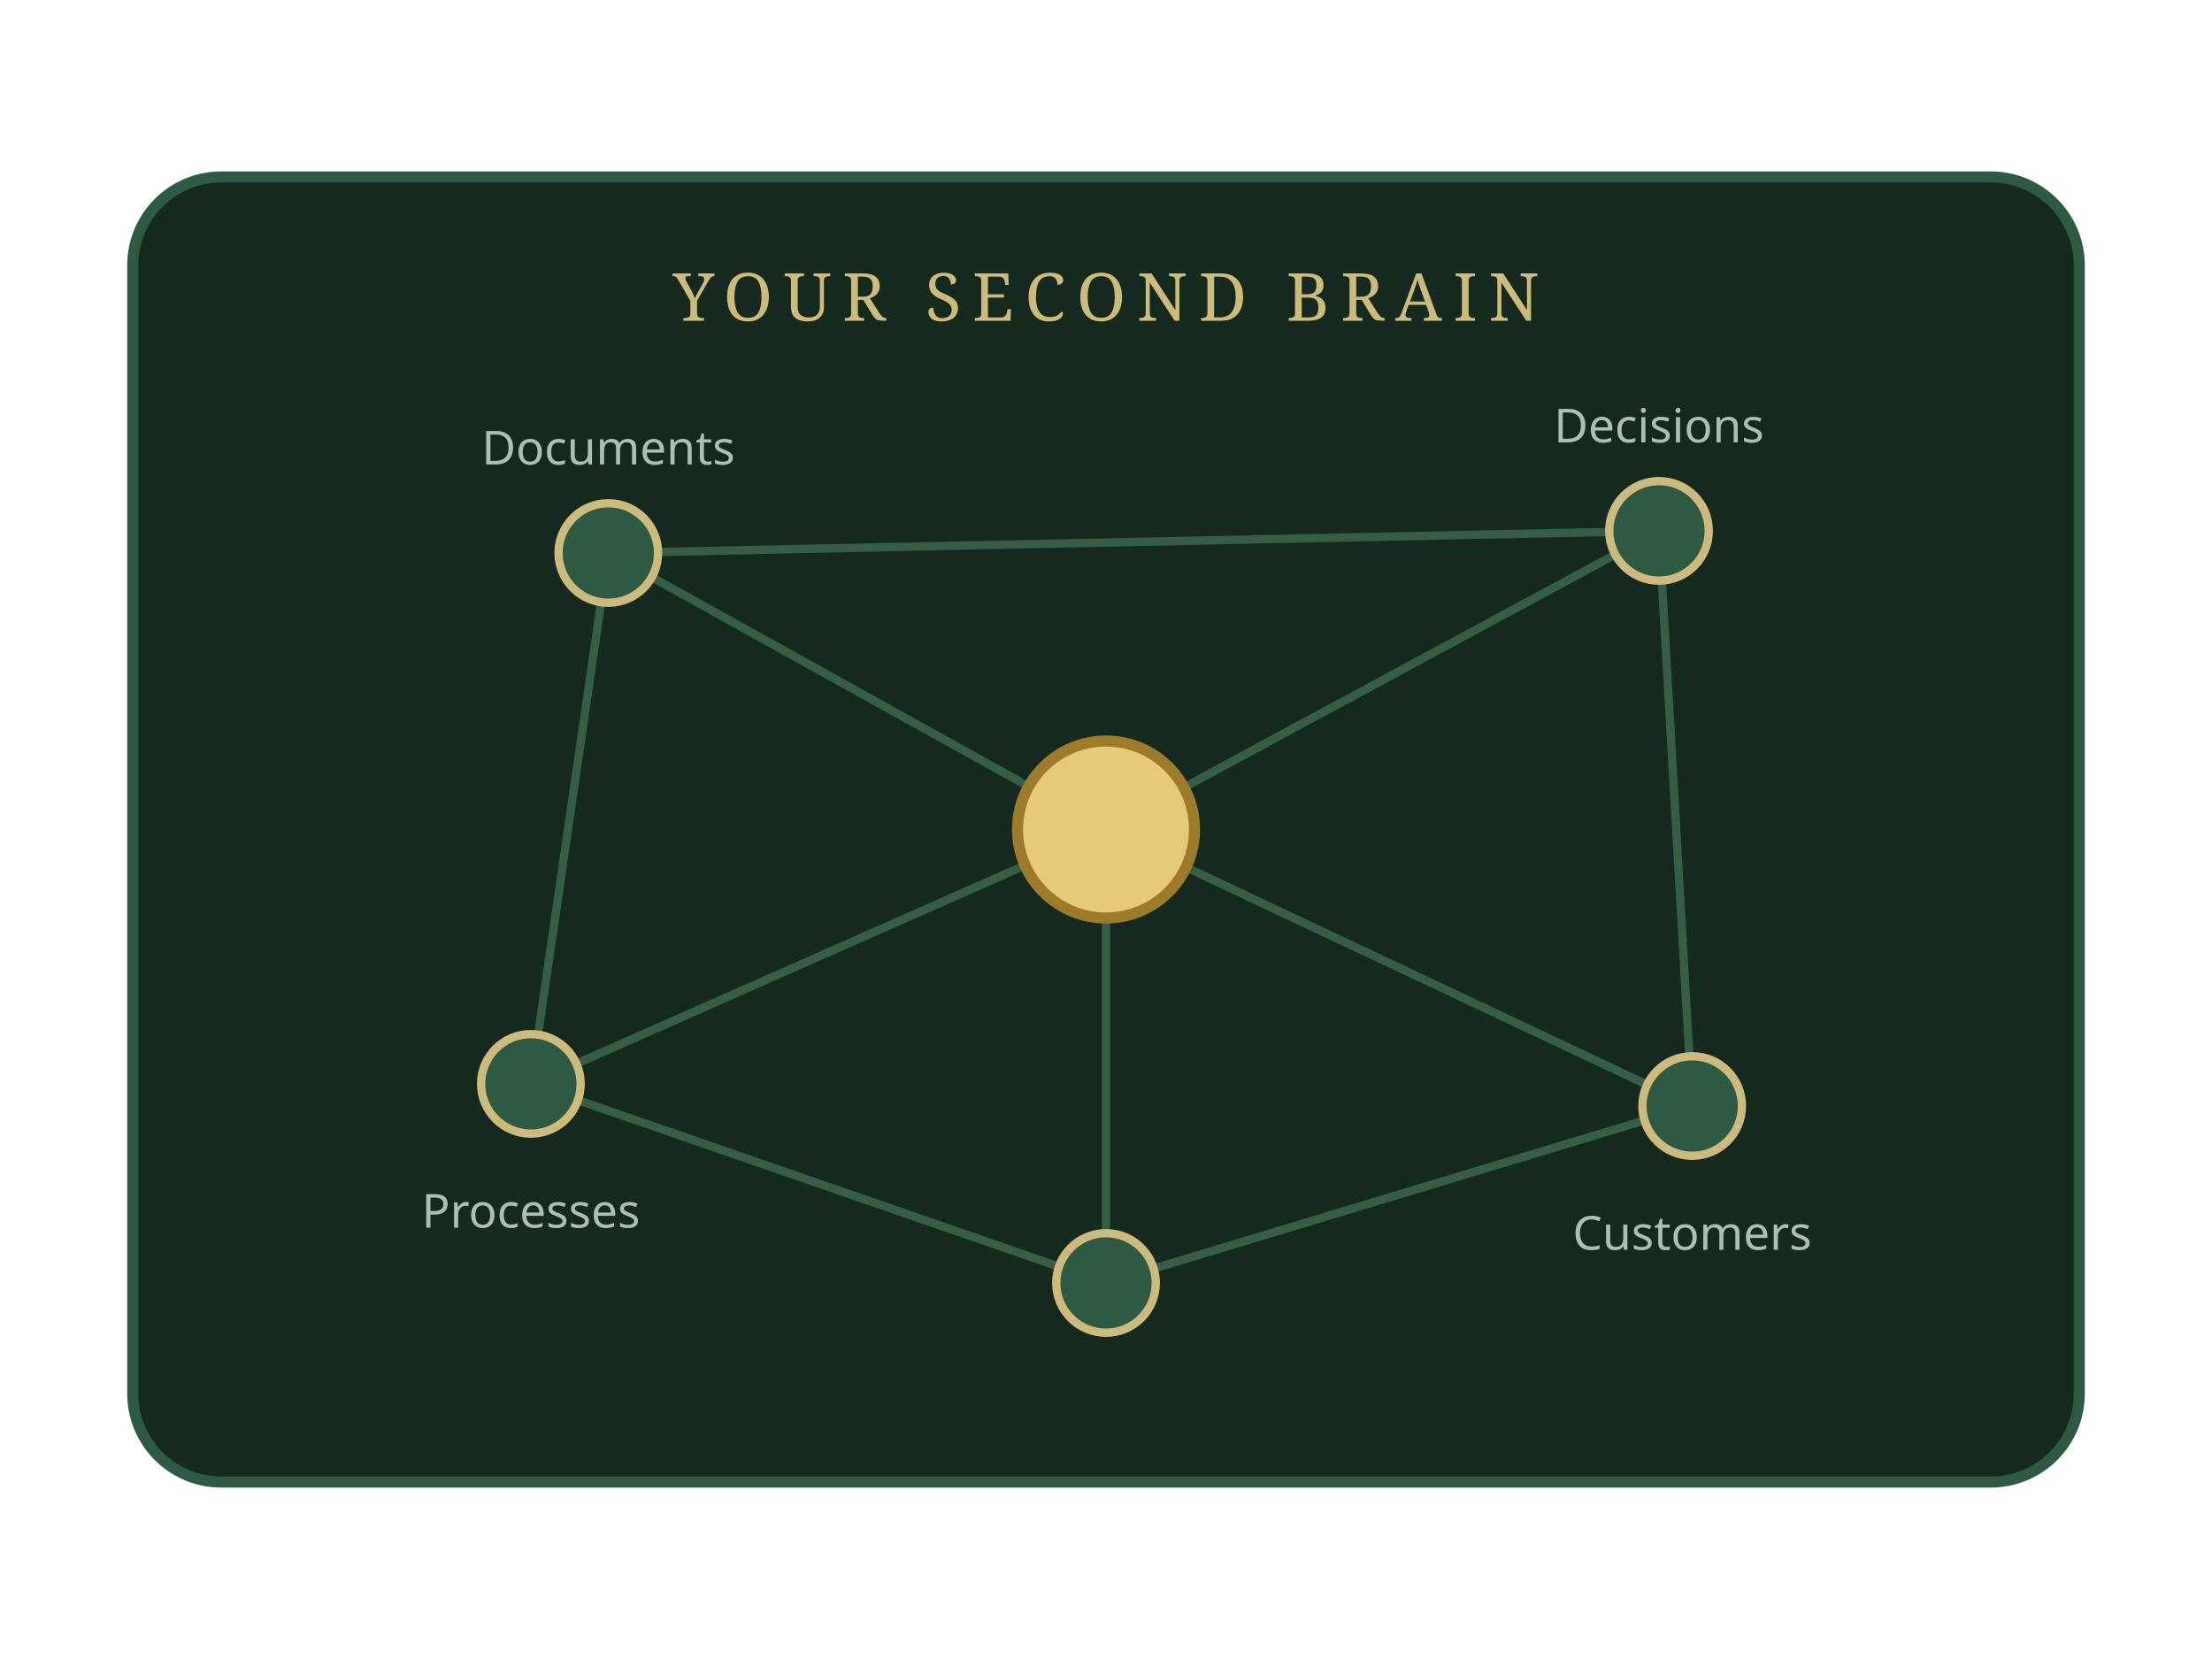
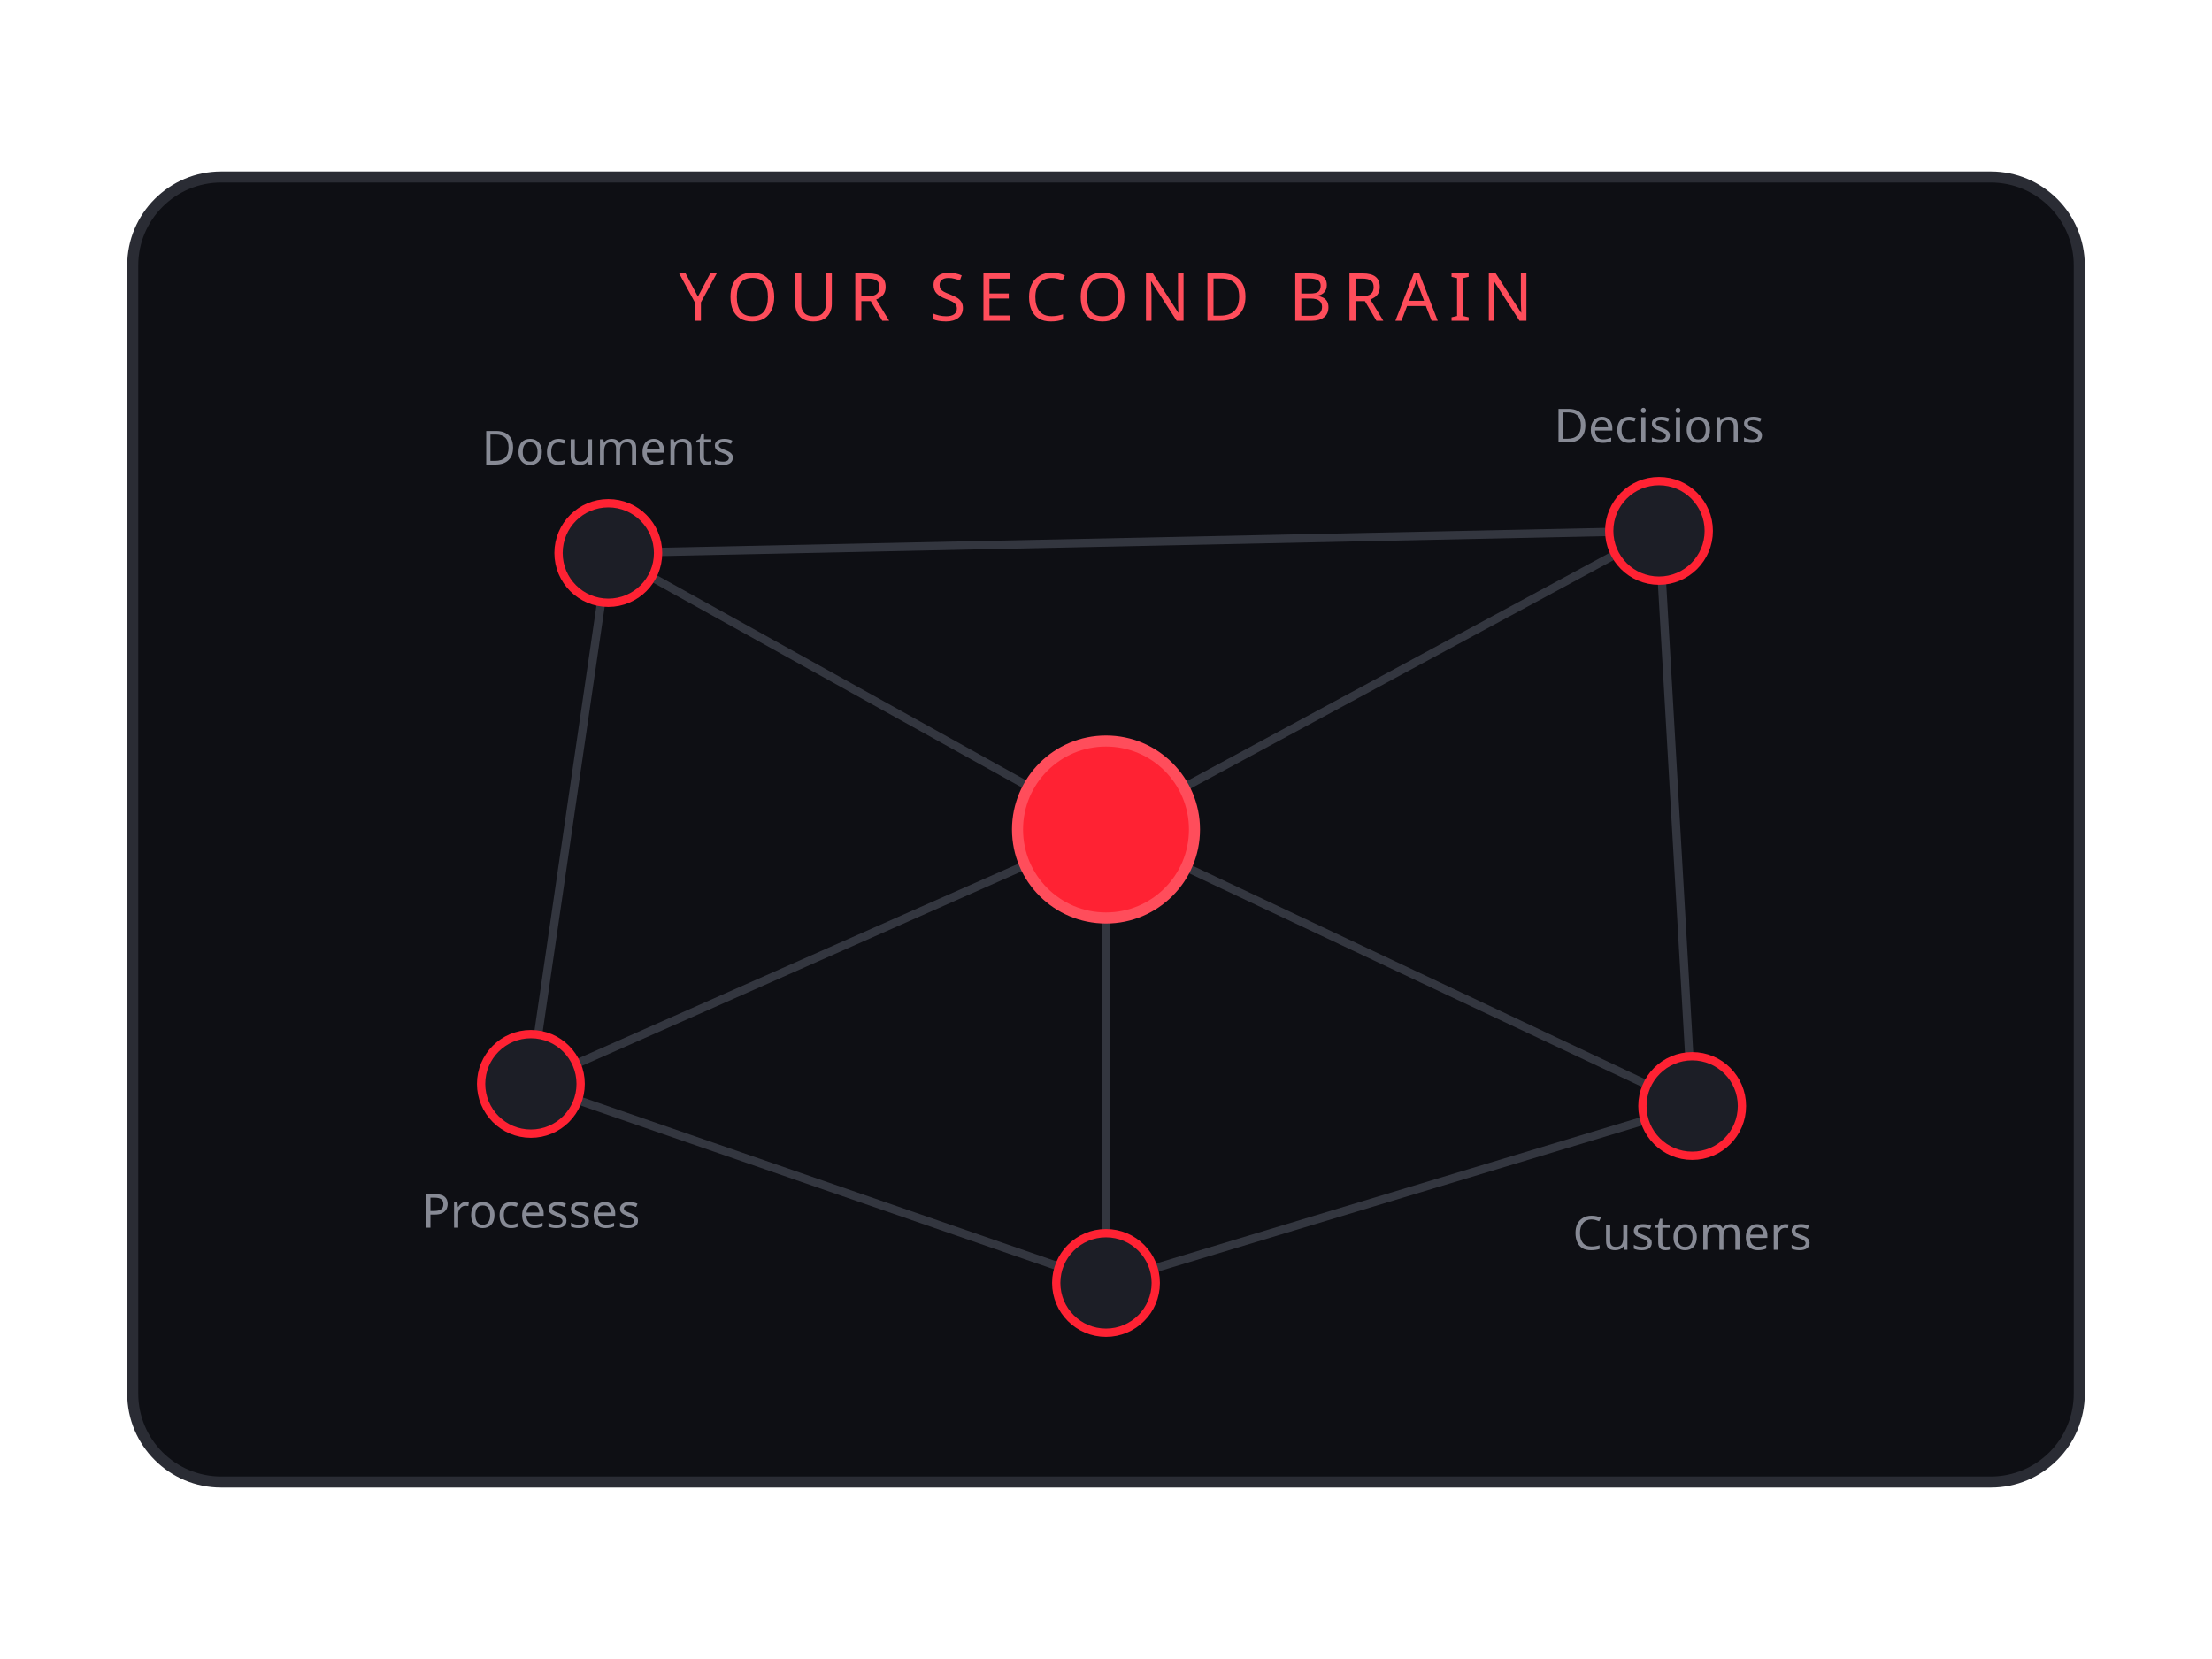
<svg xmlns="http://www.w3.org/2000/svg" viewBox="0 0 400 300" role="img" aria-label="A second brain — a connected knowledge graph">
-   <rect x="24" y="32" width="352" height="236" rx="16" fill="#16291f" />
-   <rect x="24" y="32" width="352" height="236" rx="16" fill="none" stroke="#2E5A43" stroke-width="2" />
-   <text x="200" y="58" text-anchor="middle" font-family="Georgia, serif" font-size="12" fill="#cdbb7e" letter-spacing="2">YOUR SECOND BRAIN</text>
-   <g stroke="#3f6b50" stroke-width="1.5" opacity="0.8">
+   <rect x="24" y="32" width="352" height="236" rx="16" fill="#0e0f14" />
+   <rect x="24" y="32" width="352" height="236" rx="16" fill="none" stroke="#2a2c34" stroke-width="2" />
+   <text x="200" y="58" text-anchor="middle" font-family="Segoe UI, sans-serif" font-size="12" fill="#ff4d5b" letter-spacing="2">YOUR SECOND BRAIN</text>
+   <g stroke="#3a3d47" stroke-width="1.5" opacity="0.85">
    <line x1="200" y1="150" x2="110" y2="100" />
    <line x1="200" y1="150" x2="300" y2="96" />
    <line x1="200" y1="150" x2="96" y2="196" />
    <line x1="200" y1="150" x2="306" y2="200" />
    <line x1="200" y1="150" x2="200" y2="232" />
    <line x1="110" y1="100" x2="300" y2="96" />
    <line x1="96" y1="196" x2="200" y2="232" />
    <line x1="306" y1="200" x2="200" y2="232" />
    <line x1="110" y1="100" x2="96" y2="196" />
    <line x1="300" y1="96" x2="306" y2="200" />
  </g>
  <g>
-     <circle cx="110" cy="100" r="9" fill="#2E5A43" stroke="#cdbb7e" stroke-width="1.5" />
-     <circle cx="300" cy="96" r="9" fill="#2E5A43" stroke="#cdbb7e" stroke-width="1.5" />
-     <circle cx="96" cy="196" r="9" fill="#2E5A43" stroke="#cdbb7e" stroke-width="1.5" />
-     <circle cx="306" cy="200" r="9" fill="#2E5A43" stroke="#cdbb7e" stroke-width="1.5" />
-     <circle cx="200" cy="232" r="9" fill="#2E5A43" stroke="#cdbb7e" stroke-width="1.5" />
-     <circle cx="200" cy="150" r="16" fill="#e7c97a" />
-     <circle cx="200" cy="150" r="16" fill="none" stroke="#9c7c2b" stroke-width="2" />
+     <circle cx="110" cy="100" r="9" fill="#1c1e26" stroke="#ff2233" stroke-width="1.5" />
+     <circle cx="300" cy="96" r="9" fill="#1c1e26" stroke="#ff2233" stroke-width="1.5" />
+     <circle cx="96" cy="196" r="9" fill="#1c1e26" stroke="#ff2233" stroke-width="1.5" />
+     <circle cx="306" cy="200" r="9" fill="#1c1e26" stroke="#ff2233" stroke-width="1.5" />
+     <circle cx="200" cy="232" r="9" fill="#1c1e26" stroke="#ff2233" stroke-width="1.5" />
+     <circle cx="200" cy="150" r="16" fill="#ff2233" />
+     <circle cx="200" cy="150" r="16" fill="none" stroke="#ff4d5b" stroke-width="2" />
  </g>
-   <g font-family="Segoe UI, sans-serif" font-size="8.5" fill="#aebfb2" text-anchor="middle">
+   <g font-family="Segoe UI, sans-serif" font-size="8.5" fill="#878a95" text-anchor="middle">
    <text x="110" y="84">Documents</text>
    <text x="300" y="80">Decisions</text>
    <text x="96" y="222">Processes</text>
    <text x="306" y="226">Customers</text>
  </g>
</svg>
